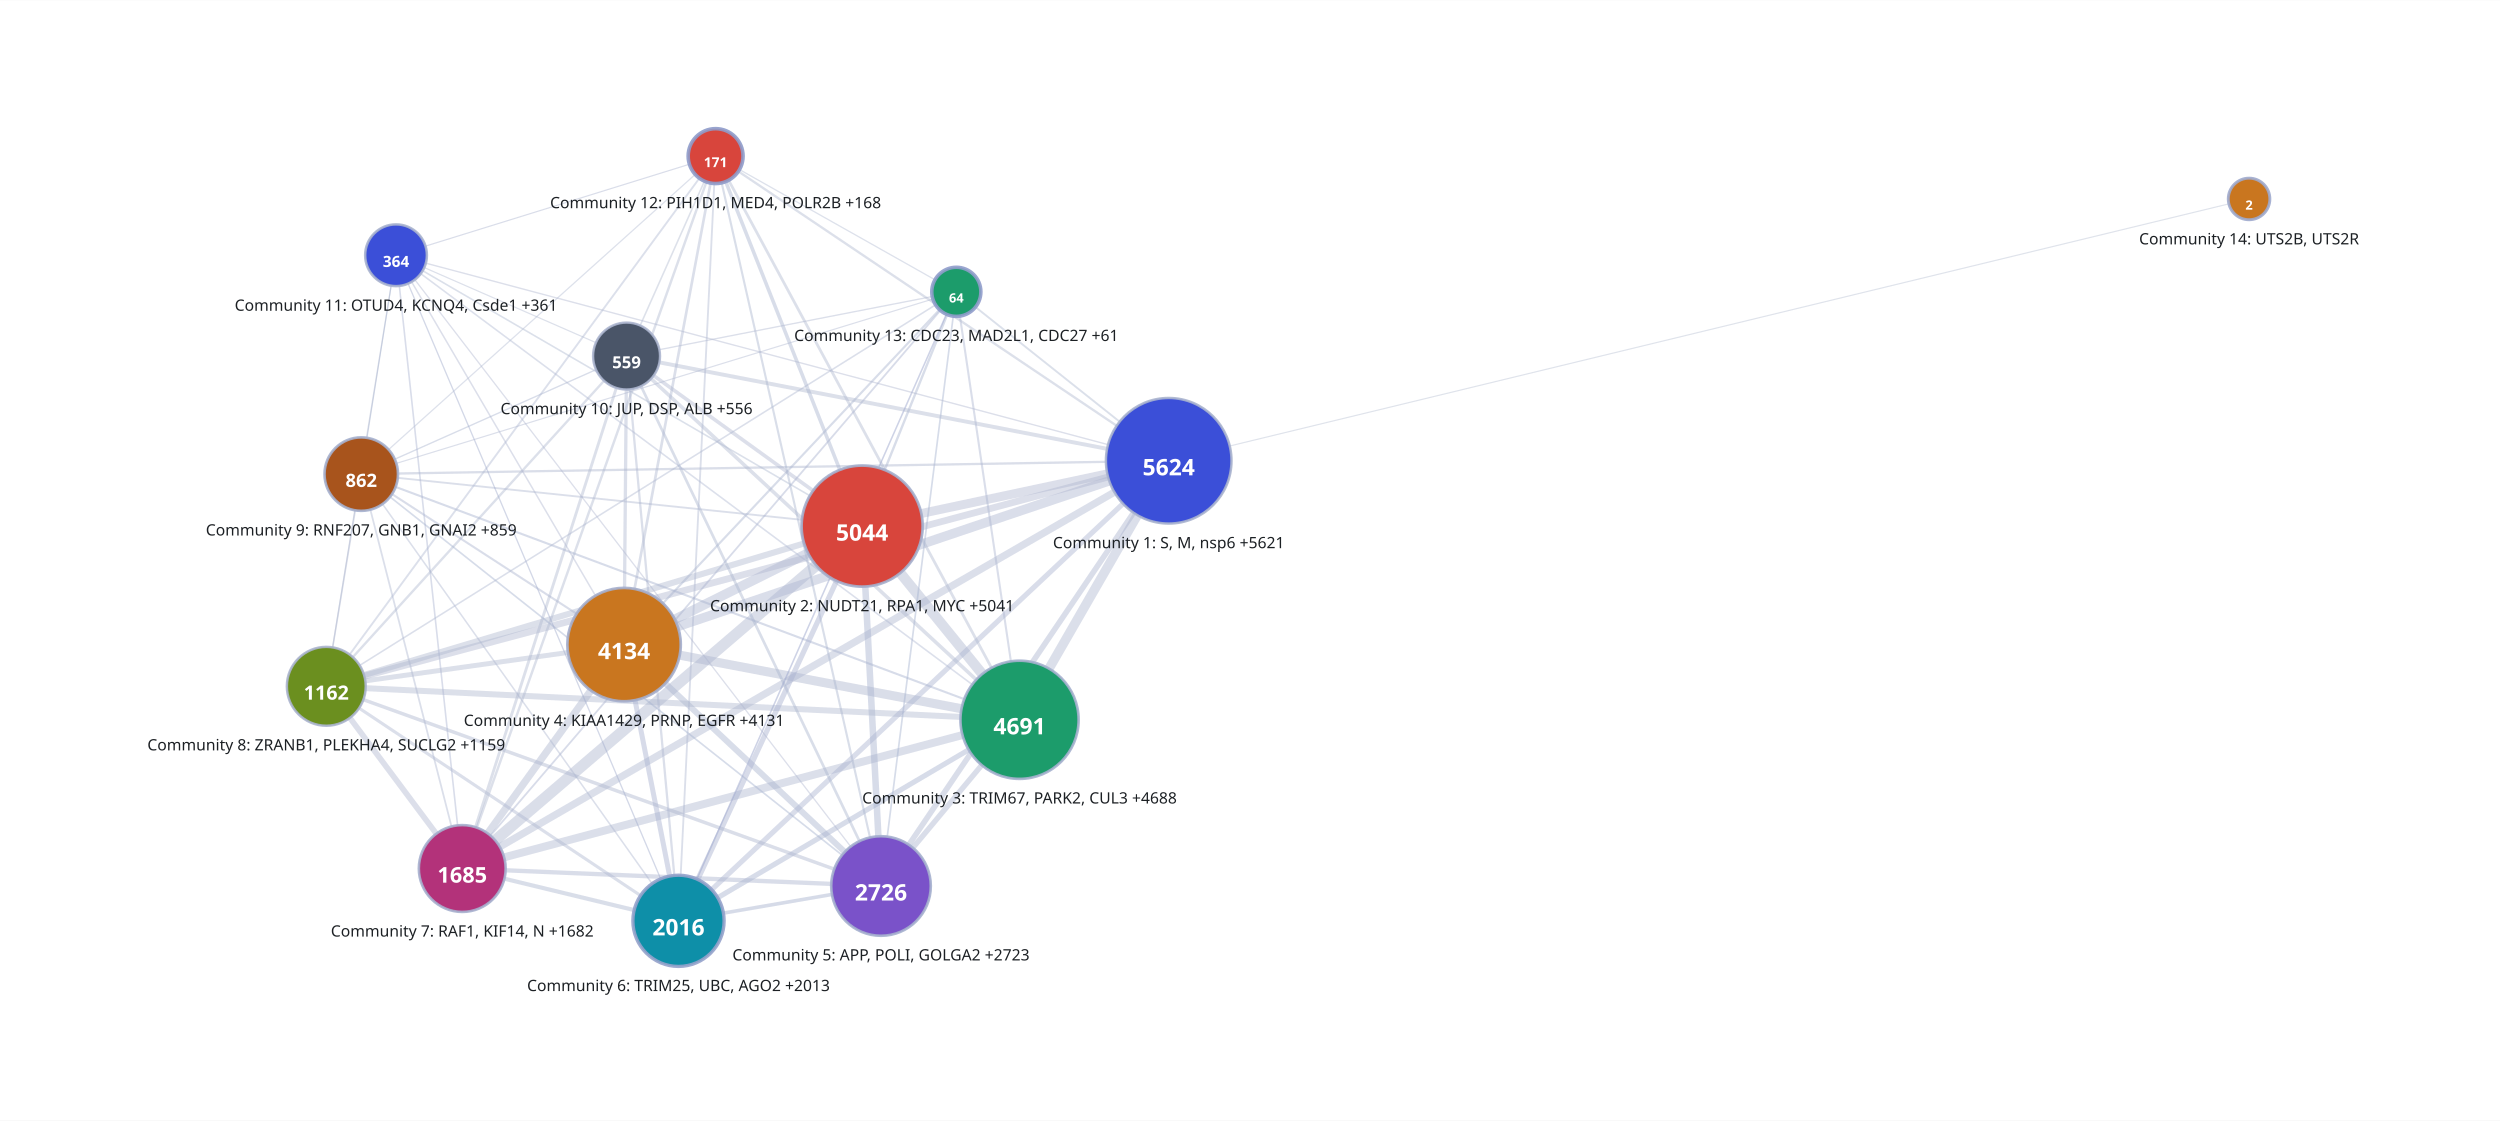
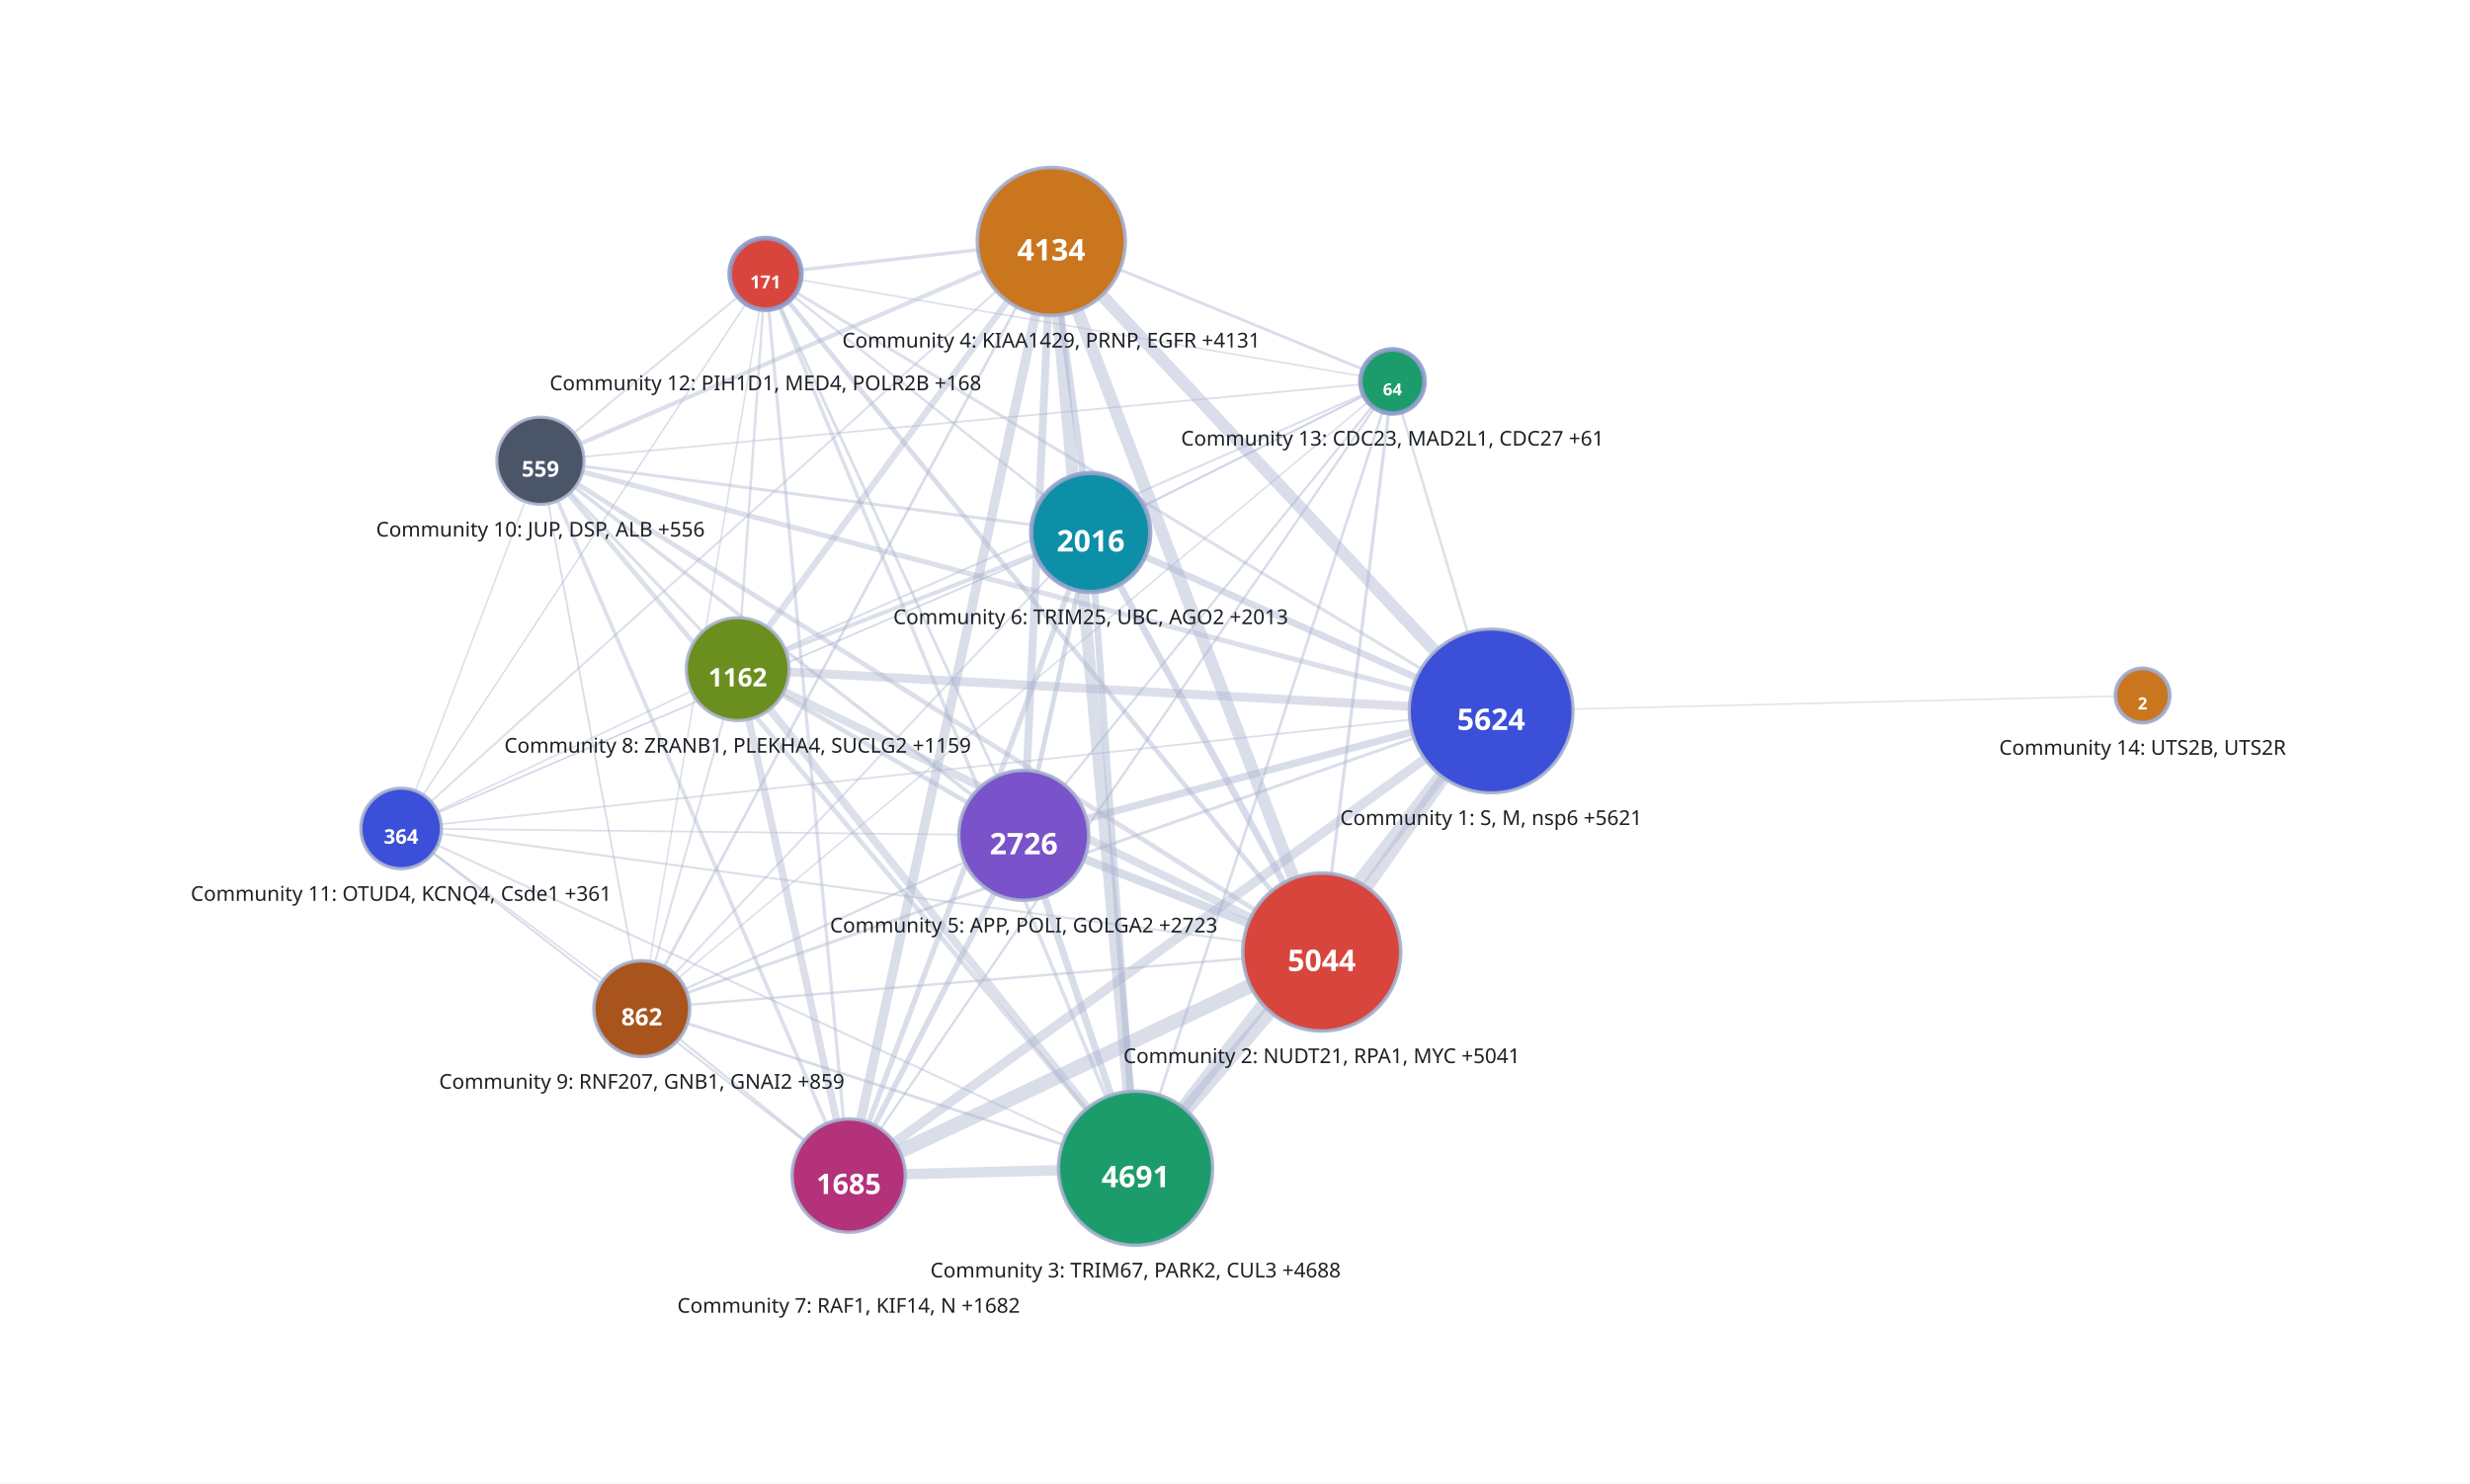
- <svg xmlns="http://www.w3.org/2000/svg" viewBox="-487.571 -427.028 1751.471 784.941" width="1751" height="785">
-   <rect x="-487.571" y="-427.028" width="1751.471" height="784.941" fill="#ffffff" />
-   <line x1="116.422" y1="-58.586" x2="-163.72" y2="181.305" stroke="rgba(171, 180, 206, 0.44)" stroke-width="7.8" />
-   <line x1="116.422" y1="-58.586" x2="226.701" y2="77.116" stroke="rgba(171, 180, 206, 0.44)" stroke-width="7.157" />
-   <line x1="116.422" y1="-58.586" x2="-50.36" y2="24.429" stroke="rgba(171, 180, 206, 0.441)" stroke-width="6.705" />
-   <line x1="331.213" y1="-104.357" x2="-50.36" y2="24.429" stroke="rgba(170, 180, 206, 0.441)" stroke-width="6.616" />
-   <line x1="331.213" y1="-104.357" x2="226.701" y2="77.116" stroke="rgba(172, 182, 207, 0.435)" stroke-width="6.625" />
-   <line x1="226.701" y1="77.116" x2="-50.36" y2="24.429" stroke="rgba(171, 180, 206, 0.44)" stroke-width="6.385" />
-   <line x1="331.213" y1="-104.357" x2="116.422" y2="-58.586" stroke="rgba(173, 182, 207, 0.432)" stroke-width="6.251" />
-   <line x1="226.701" y1="77.116" x2="-163.72" y2="181.305" stroke="rgba(172, 181, 207, 0.437)" stroke-width="5.599" />
-   <line x1="-50.36" y1="24.429" x2="-163.72" y2="181.305" stroke="rgba(171, 181, 206, 0.438)" stroke-width="5.125" />
-   <line x1="331.213" y1="-104.357" x2="-163.72" y2="181.305" stroke="rgba(172, 181, 207, 0.436)" stroke-width="5.107" />
-   <line x1="116.422" y1="-58.586" x2="129.645" y2="193.554" stroke="rgba(168, 178, 206, 0.45)" stroke-width="4.577" />
-   <line x1="331.213" y1="-104.357" x2="-258.971" y2="53.657" stroke="rgba(173, 182, 207, 0.432)" stroke-width="4.771" />
-   <line x1="-50.36" y1="24.429" x2="129.645" y2="193.554" stroke="rgba(168, 178, 206, 0.449)" stroke-width="4.212" />
-   <line x1="116.422" y1="-58.586" x2="-258.971" y2="53.657" stroke="rgba(173, 182, 207, 0.433)" stroke-width="4.299" />
-   <line x1="226.701" y1="77.116" x2="-258.971" y2="53.657" stroke="rgba(173, 182, 207, 0.433)" stroke-width="4.201" />
-   <line x1="331.213" y1="-104.357" x2="129.645" y2="193.554" stroke="rgba(170, 179, 206, 0.444)" stroke-width="3.93" />
-   <line x1="116.422" y1="-58.586" x2="-12.229" y2="217.952" stroke="rgba(167, 177, 206, 0.455)" stroke-width="3.677" />
-   <line x1="-163.72" y1="181.305" x2="-258.971" y2="53.657" stroke="rgba(173, 182, 207, 0.432)" stroke-width="3.999" />
-   <line x1="226.701" y1="77.116" x2="129.645" y2="193.554" stroke="rgba(170, 180, 206, 0.442)" stroke-width="3.798" />
-   <line x1="226.701" y1="77.116" x2="-12.229" y2="217.952" stroke="rgba(168, 178, 206, 0.45)" stroke-width="3.632" />
-   <line x1="-50.36" y1="24.429" x2="-12.229" y2="217.952" stroke="rgba(166, 176, 206, 0.457)" stroke-width="3.523" />
-   <line x1="331.213" y1="-104.357" x2="-12.229" y2="217.952" stroke="rgba(169, 179, 206, 0.445)" stroke-width="3.643" />
-   <line x1="-50.36" y1="24.429" x2="-258.971" y2="53.657" stroke="rgba(173, 182, 207, 0.433)" stroke-width="3.478" />
-   <line x1="129.645" y1="193.554" x2="-163.72" y2="181.305" stroke="rgba(170, 180, 206, 0.442)" stroke-width="3.043" />
-   <line x1="-12.229" y1="217.952" x2="-163.72" y2="181.305" stroke="rgba(170, 180, 206, 0.443)" stroke-width="2.919" />
-   <line x1="129.645" y1="193.554" x2="-12.229" y2="217.952" stroke="rgba(166, 176, 206, 0.459)" stroke-width="2.523" />
-   <line x1="331.213" y1="-104.357" x2="-48.615" y2="-177.72" stroke="rgba(173, 182, 207, 0.433)" stroke-width="2.767" />
-   <line x1="116.422" y1="-58.586" x2="13.778" y2="-317.796" stroke="rgba(168, 178, 206, 0.448)" stroke-width="2.521" />
-   <line x1="116.422" y1="-58.586" x2="-48.615" y2="-177.72" stroke="rgba(173, 182, 207, 0.432)" stroke-width="2.574" />
-   <line x1="129.645" y1="193.554" x2="-258.971" y2="53.657" stroke="rgba(171, 180, 206, 0.44)" stroke-width="2.468" />
-   <line x1="226.701" y1="77.116" x2="-48.615" y2="-177.72" stroke="rgba(173, 182, 207, 0.433)" stroke-width="2.519" />
-   <line x1="-50.36" y1="24.429" x2="-48.615" y2="-177.72" stroke="rgba(172, 181, 207, 0.437)" stroke-width="2.314" />
-   <line x1="-12.229" y1="217.952" x2="-258.971" y2="53.657" stroke="rgba(172, 181, 207, 0.437)" stroke-width="2.192" />
-   <line x1="-163.72" y1="181.305" x2="-48.615" y2="-177.72" stroke="rgba(173, 182, 207, 0.433)" stroke-width="2.026" />
-   <line x1="129.645" y1="193.554" x2="-48.615" y2="-177.72" stroke="rgba(170, 180, 206, 0.443)" stroke-width="1.915" />
-   <line x1="226.701" y1="77.116" x2="13.778" y2="-317.796" stroke="rgba(173, 182, 207, 0.433)" stroke-width="1.951" />
-   <line x1="-50.36" y1="24.429" x2="13.778" y2="-317.796" stroke="rgba(172, 182, 207, 0.435)" stroke-width="1.877" />
-   <line x1="116.422" y1="-58.586" x2="182.416" y2="-222.715" stroke="rgba(168, 178, 206, 0.449)" stroke-width="1.689" />
-   <line x1="-163.72" y1="181.305" x2="13.778" y2="-317.796" stroke="rgba(175, 184, 207, 0.426)" stroke-width="1.733" />
-   <line x1="-258.971" y1="53.657" x2="-48.615" y2="-177.72" stroke="rgba(173, 182, 207, 0.433)" stroke-width="1.671" />
-   <line x1="331.213" y1="-104.357" x2="-234.483" y2="-95.009" stroke="rgba(171, 180, 206, 0.44)" stroke-width="1.623" />
-   <line x1="-12.229" y1="217.952" x2="-48.615" y2="-177.72" stroke="rgba(172, 181, 207, 0.437)" stroke-width="1.611" />
-   <line x1="331.213" y1="-104.357" x2="13.778" y2="-317.796" stroke="rgba(174, 183, 207, 0.427)" stroke-width="1.654" />
-   <line x1="-50.36" y1="24.429" x2="182.416" y2="-222.715" stroke="rgba(169, 179, 206, 0.446)" stroke-width="1.52" />
-   <line x1="129.645" y1="193.554" x2="13.778" y2="-317.796" stroke="rgba(170, 180, 206, 0.444)" stroke-width="1.516" />
-   <line x1="226.701" y1="77.116" x2="-234.483" y2="-95.009" stroke="rgba(167, 177, 206, 0.452)" stroke-width="1.483" />
-   <line x1="-50.36" y1="24.429" x2="-234.483" y2="-95.009" stroke="rgba(170, 179, 206, 0.444)" stroke-width="1.48" />
-   <line x1="226.701" y1="77.116" x2="182.416" y2="-222.715" stroke="rgba(171, 180, 206, 0.441)" stroke-width="1.48" />
-   <line x1="331.213" y1="-104.357" x2="182.416" y2="-222.715" stroke="rgba(173, 183, 207, 0.431)" stroke-width="1.348" />
-   <line x1="-258.971" y1="53.657" x2="13.778" y2="-317.796" stroke="rgba(174, 183, 207, 0.429)" stroke-width="1.353" />
-   <line x1="116.422" y1="-58.586" x2="-234.483" y2="-95.009" stroke="rgba(172, 182, 207, 0.435)" stroke-width="1.326" />
-   <line x1="-163.72" y1="181.305" x2="182.416" y2="-222.715" stroke="rgba(168, 178, 206, 0.452)" stroke-width="1.28" />
-   <line x1="-12.229" y1="217.952" x2="13.778" y2="-317.796" stroke="rgba(172, 182, 207, 0.435)" stroke-width="1.306" />
-   <line x1="-163.72" y1="181.305" x2="-234.483" y2="-95.009" stroke="rgba(172, 182, 207, 0.435)" stroke-width="1.262" />
-   <line x1="129.645" y1="193.554" x2="182.416" y2="-222.715" stroke="rgba(166, 177, 206, 0.456)" stroke-width="1.193" />
-   <line x1="129.645" y1="193.554" x2="-234.483" y2="-95.009" stroke="rgba(166, 177, 206, 0.456)" stroke-width="1.189" />
-   <line x1="-12.229" y1="217.952" x2="182.416" y2="-222.715" stroke="rgba(156, 167, 204, 0.494)" stroke-width="1.102" />
-   <line x1="-163.72" y1="181.305" x2="-210.115" y2="-248.34" stroke="rgba(169, 179, 206, 0.445)" stroke-width="1.137" />
-   <line x1="226.701" y1="77.116" x2="-210.115" y2="-248.34" stroke="rgba(174, 183, 207, 0.429)" stroke-width="1.143" />
-   <line x1="116.422" y1="-58.586" x2="-210.115" y2="-248.34" stroke="rgba(173, 183, 207, 0.431)" stroke-width="1.137" />
-   <line x1="-258.971" y1="53.657" x2="182.416" y2="-222.715" stroke="rgba(173, 182, 207, 0.431)" stroke-width="1.119" />
-   <line x1="-48.615" y1="-177.72" x2="13.778" y2="-317.796" stroke="rgba(176, 185, 207, 0.423)" stroke-width="1.128" />
-   <line x1="-258.971" y1="53.657" x2="-234.483" y2="-95.009" stroke="rgba(173, 182, 207, 0.432)" stroke-width="1.098" />
-   <line x1="-12.229" y1="217.952" x2="-234.483" y2="-95.009" stroke="rgba(173, 182, 207, 0.434)" stroke-width="1.091" />
-   <line x1="-50.36" y1="24.429" x2="-210.115" y2="-248.34" stroke="rgba(173, 182, 207, 0.432)" stroke-width="1.07" />
-   <line x1="-234.483" y1="-95.009" x2="-48.615" y2="-177.72" stroke="rgba(169, 179, 206, 0.447)" stroke-width="0.973" />
-   <line x1="331.213" y1="-104.357" x2="-210.115" y2="-248.34" stroke="rgba(173, 182, 207, 0.432)" stroke-width="0.986" />
-   <line x1="-12.229" y1="217.952" x2="-210.115" y2="-248.34" stroke="rgba(163, 174, 205, 0.469)" stroke-width="0.932" />
-   <line x1="-48.615" y1="-177.72" x2="182.416" y2="-222.715" stroke="rgba(173, 182, 207, 0.434)" stroke-width="0.955" />
-   <line x1="129.645" y1="193.554" x2="-210.115" y2="-248.34" stroke="rgba(174, 183, 207, 0.43)" stroke-width="0.935" />
-   <line x1="-258.971" y1="53.657" x2="-210.115" y2="-248.34" stroke="rgba(174, 183, 207, 0.428)" stroke-width="0.925" />
-   <line x1="13.778" y1="-317.796" x2="182.416" y2="-222.715" stroke="rgba(175, 184, 207, 0.425)" stroke-width="0.915" />
-   <line x1="-234.483" y1="-95.009" x2="13.778" y2="-317.796" stroke="rgba(175, 184, 207, 0.424)" stroke-width="0.9" />
-   <line x1="-48.615" y1="-177.72" x2="-210.115" y2="-248.34" stroke="rgba(174, 183, 207, 0.428)" stroke-width="0.858" />
-   <line x1="-234.483" y1="-95.009" x2="182.416" y2="-222.715" stroke="rgba(172, 182, 207, 0.435)" stroke-width="0.85" />
-   <line x1="-210.115" y1="-248.34" x2="13.778" y2="-317.796" stroke="rgba(170, 179, 206, 0.444)" stroke-width="0.841" />
-   <line x1="-234.483" y1="-95.009" x2="-210.115" y2="-248.34" stroke="rgba(169, 179, 206, 0.446)" stroke-width="0.829" />
-   <line x1="331.213" y1="-104.357" x2="1088.1" y2="-287.779" stroke="rgba(179, 187, 208, 0.411)" stroke-width="0.829" />
-   <circle cx="331.213" cy="-104.357" r="44" fill="#3b4fd8" stroke="rgba(170, 180, 206, 0.9)" stroke-width="1.737" opacity="1" />
-   <circle cx="116.422" cy="-58.586" r="42.411" fill="#d8453c" stroke="rgba(164, 175, 205, 0.9)" stroke-width="1.915" opacity="1" />
-   <circle cx="226.701" cy="77.116" r="41.399" fill="#1c9c6b" stroke="rgba(166, 176, 206, 0.9)" stroke-width="1.858" opacity="1" />
-   <circle cx="-50.36" cy="24.429" r="39.721" fill="#c9761f" stroke="rgba(164, 174, 205, 0.9)" stroke-width="1.928" opacity="1" />
-   <circle cx="129.645" cy="193.554" r="34.886" fill="#7a52c9" stroke="rgba(166, 176, 206, 0.9)" stroke-width="1.856" opacity="1" />
-   <circle cx="-12.229" cy="217.952" r="31.962" fill="#0e8fa8" stroke="rgba(149, 162, 203, 0.9)" stroke-width="2.331" opacity="1" />
-   <circle cx="-163.72" cy="181.305" r="30.421" fill="#b3327a" stroke="rgba(167, 177, 206, 0.9)" stroke-width="1.824" opacity="1" />
-   <circle cx="-258.971" cy="53.657" r="27.636" fill="#6b8f1f" stroke="rgba(171, 180, 206, 0.9)" stroke-width="1.723" opacity="1" />
-   <circle cx="-234.483" cy="-95.009" r="25.745" fill="#a8541c" stroke="rgba(166, 177, 206, 0.9)" stroke-width="1.843" opacity="1" />
-   <circle cx="-48.615" cy="-177.72" r="23.458" fill="#4a5568" stroke="rgba(173, 182, 207, 0.9)" stroke-width="1.667" opacity="1" />
-   <circle cx="-210.115" cy="-248.34" r="21.632" fill="#3b4fd8" stroke="rgba(169, 179, 206, 0.9)" stroke-width="1.768" opacity="1" />
-   <circle cx="13.778" cy="-317.796" r="19.231" fill="#d8453c" stroke="rgba(142, 156, 202, 0.9)" stroke-width="2.539" opacity="1" />
-   <circle cx="182.416" cy="-222.715" r="17.2" fill="#1c9c6b" stroke="rgba(144, 157, 203, 0.9)" stroke-width="2.494" opacity="1" />
-   <circle cx="1088.1" cy="-287.779" r="14.566" fill="#c9761f" stroke="rgba(159, 170, 205, 0.9)" stroke-width="2.063" opacity="1" />
-   <text x="331.213" y="-100.357" fill="#ffffff" font-size="16" font-family="system-ui, sans-serif" text-anchor="middle" dominant-baseline="central" font-weight="700">5624</text>
-   <text x="331.213" y="-47.357" fill="#1c2024" font-size="11" font-family="system-ui, sans-serif" text-anchor="middle" dominant-baseline="central" font-weight="500">Community 1: S, M, nsp6 +5621</text>
-   <text x="116.422" y="-54.586" fill="#ffffff" font-size="16" font-family="system-ui, sans-serif" text-anchor="middle" dominant-baseline="central" font-weight="700">5044</text>
-   <text x="116.422" y="-3.175" fill="#1c2024" font-size="11" font-family="system-ui, sans-serif" text-anchor="middle" dominant-baseline="central" font-weight="500">Community 2: NUDT21, RPA1, MYC +5041</text>
-   <text x="226.701" y="81.116" fill="#ffffff" font-size="16" font-family="system-ui, sans-serif" text-anchor="middle" dominant-baseline="central" font-weight="700">4691</text>
-   <text x="226.701" y="131.515" fill="#1c2024" font-size="11" font-family="system-ui, sans-serif" text-anchor="middle" dominant-baseline="central" font-weight="500">Community 3: TRIM67, PARK2, CUL3 +4688</text>
-   <text x="-50.36" y="28.429" fill="#ffffff" font-size="16" font-family="system-ui, sans-serif" text-anchor="middle" dominant-baseline="central" font-weight="700">4134</text>
-   <text x="-50.36" y="77.149" fill="#1c2024" font-size="11" font-family="system-ui, sans-serif" text-anchor="middle" dominant-baseline="central" font-weight="500">Community 4: KIAA1429, PRNP, EGFR +4131</text>
-   <text x="129.645" y="197.554" fill="#ffffff" font-size="16" font-family="system-ui, sans-serif" text-anchor="middle" dominant-baseline="central" font-weight="700">2726</text>
-   <text x="129.645" y="241.441" fill="#1c2024" font-size="11" font-family="system-ui, sans-serif" text-anchor="middle" dominant-baseline="central" font-weight="500">Community 5: APP, POLI, GOLGA2 +2723</text>
-   <text x="-12.229" y="221.952" fill="#ffffff" font-size="15.981" font-family="system-ui, sans-serif" text-anchor="middle" dominant-baseline="central" font-weight="700">2016</text>
-   <text x="-12.229" y="262.913" fill="#1c2024" font-size="11" font-family="system-ui, sans-serif" text-anchor="middle" dominant-baseline="central" font-weight="500">Community 6: TRIM25, UBC, AGO2 +2013</text>
-   <text x="-163.72" y="185.305" fill="#ffffff" font-size="15.21" font-family="system-ui, sans-serif" text-anchor="middle" dominant-baseline="central" font-weight="700">1685</text>
-   <text x="-163.72" y="224.726" fill="#1c2024" font-size="11" font-family="system-ui, sans-serif" text-anchor="middle" dominant-baseline="central" font-weight="500">Community 7: RAF1, KIF14, N +1682</text>
-   <text x="-258.971" y="57.657" fill="#ffffff" font-size="13.818" font-family="system-ui, sans-serif" text-anchor="middle" dominant-baseline="central" font-weight="700">1162</text>
-   <text x="-258.971" y="94.293" fill="#1c2024" font-size="11" font-family="system-ui, sans-serif" text-anchor="middle" dominant-baseline="central" font-weight="500">Community 8: ZRANB1, PLEKHA4, SUCLG2 +1159</text>
-   <text x="-234.483" y="-91.009" fill="#ffffff" font-size="12.872" font-family="system-ui, sans-serif" text-anchor="middle" dominant-baseline="central" font-weight="700">862</text>
-   <text x="-234.483" y="-56.264" fill="#1c2024" font-size="11" font-family="system-ui, sans-serif" text-anchor="middle" dominant-baseline="central" font-weight="500">Community 9: RNF207, GNB1, GNAI2 +859</text>
-   <text x="-48.615" y="-173.72" fill="#ffffff" font-size="11.729" font-family="system-ui, sans-serif" text-anchor="middle" dominant-baseline="central" font-weight="700">559</text>
-   <text x="-48.615" y="-141.262" fill="#1c2024" font-size="11" font-family="system-ui, sans-serif" text-anchor="middle" dominant-baseline="central" font-weight="500">Community 10: JUP, DSP, ALB +556</text>
-   <text x="-210.115" y="-244.34" fill="#ffffff" font-size="10.816" font-family="system-ui, sans-serif" text-anchor="middle" dominant-baseline="central" font-weight="700">364</text>
-   <text x="-210.115" y="-213.708" fill="#1c2024" font-size="11" font-family="system-ui, sans-serif" text-anchor="middle" dominant-baseline="central" font-weight="500">Community 11: OTUD4, KCNQ4, Csde1 +361</text>
-   <text x="13.778" y="-313.796" fill="#ffffff" font-size="9.616" font-family="system-ui, sans-serif" text-anchor="middle" dominant-baseline="central" font-weight="700">171</text>
-   <text x="13.778" y="-285.565" fill="#1c2024" font-size="11" font-family="system-ui, sans-serif" text-anchor="middle" dominant-baseline="central" font-weight="500">Community 12: PIH1D1, MED4, POLR2B +168</text>
-   <text x="182.416" y="-218.715" fill="#ffffff" font-size="9" font-family="system-ui, sans-serif" text-anchor="middle" dominant-baseline="central" font-weight="700">64</text>
-   <text x="182.416" y="-192.514" fill="#1c2024" font-size="11" font-family="system-ui, sans-serif" text-anchor="middle" dominant-baseline="central" font-weight="500">Community 13: CDC23, MAD2L1, CDC27 +61</text>
-   <text x="1088.1" y="-283.779" fill="#ffffff" font-size="9" font-family="system-ui, sans-serif" text-anchor="middle" dominant-baseline="central" font-weight="700">2</text>
-   <text x="1088.1" y="-260.214" fill="#1c2024" font-size="11" font-family="system-ui, sans-serif" text-anchor="middle" dominant-baseline="central" font-weight="500">Community 14: UTS2B, UTS2R</text>
+ <svg xmlns="http://www.w3.org/2000/svg" viewBox="-576.007 -376.906 1326.798 797.011" width="1327" height="797">
+   <rect x="-576.007" y="-376.906" width="1326.798" height="797.011" fill="#ffffff" />
+   <line x1="133.977" y1="134.561" x2="-120.148" y2="254.684" stroke="rgba(171, 180, 206, 0.44)" stroke-width="7.8" />
+   <line x1="133.977" y1="134.561" x2="33.967" y2="250.709" stroke="rgba(171, 180, 206, 0.44)" stroke-width="7.157" />
+   <line x1="133.977" y1="134.561" x2="-11.308" y2="-247.185" stroke="rgba(171, 180, 206, 0.441)" stroke-width="6.705" />
+   <line x1="225.014" y1="5.061" x2="-11.308" y2="-247.185" stroke="rgba(170, 180, 206, 0.441)" stroke-width="6.616" />
+   <line x1="225.014" y1="5.061" x2="33.967" y2="250.709" stroke="rgba(172, 182, 207, 0.435)" stroke-width="6.625" />
+   <line x1="33.967" y1="250.709" x2="-11.308" y2="-247.185" stroke="rgba(171, 180, 206, 0.44)" stroke-width="6.385" />
+   <line x1="225.014" y1="5.061" x2="133.977" y2="134.561" stroke="rgba(173, 182, 207, 0.432)" stroke-width="6.251" />
+   <line x1="33.967" y1="250.709" x2="-120.148" y2="254.684" stroke="rgba(172, 181, 207, 0.437)" stroke-width="5.599" />
+   <line x1="-11.308" y1="-247.185" x2="-120.148" y2="254.684" stroke="rgba(171, 181, 206, 0.438)" stroke-width="5.125" />
+   <line x1="225.014" y1="5.061" x2="-120.148" y2="254.684" stroke="rgba(172, 181, 207, 0.436)" stroke-width="5.107" />
+   <line x1="133.977" y1="134.561" x2="-26.11" y2="71.873" stroke="rgba(168, 178, 206, 0.45)" stroke-width="4.577" />
+   <line x1="225.014" y1="5.061" x2="-179.783" y2="-17.448" stroke="rgba(173, 182, 207, 0.432)" stroke-width="4.771" />
+   <line x1="-11.308" y1="-247.185" x2="-26.11" y2="71.873" stroke="rgba(168, 178, 206, 0.449)" stroke-width="4.212" />
+   <line x1="133.977" y1="134.561" x2="-179.783" y2="-17.448" stroke="rgba(173, 182, 207, 0.433)" stroke-width="4.299" />
+   <line x1="33.967" y1="250.709" x2="-179.783" y2="-17.448" stroke="rgba(173, 182, 207, 0.433)" stroke-width="4.201" />
+   <line x1="225.014" y1="5.061" x2="-26.11" y2="71.873" stroke="rgba(170, 179, 206, 0.444)" stroke-width="3.93" />
+   <line x1="133.977" y1="134.561" x2="9.875" y2="-90.824" stroke="rgba(167, 177, 206, 0.455)" stroke-width="3.677" />
+   <line x1="-120.148" y1="254.684" x2="-179.783" y2="-17.448" stroke="rgba(173, 182, 207, 0.432)" stroke-width="3.999" />
+   <line x1="33.967" y1="250.709" x2="-26.11" y2="71.873" stroke="rgba(170, 180, 206, 0.442)" stroke-width="3.798" />
+   <line x1="33.967" y1="250.709" x2="9.875" y2="-90.824" stroke="rgba(168, 178, 206, 0.45)" stroke-width="3.632" />
+   <line x1="-11.308" y1="-247.185" x2="9.875" y2="-90.824" stroke="rgba(166, 176, 206, 0.457)" stroke-width="3.523" />
+   <line x1="225.014" y1="5.061" x2="9.875" y2="-90.824" stroke="rgba(169, 179, 206, 0.445)" stroke-width="3.643" />
+   <line x1="-11.308" y1="-247.185" x2="-179.783" y2="-17.448" stroke="rgba(173, 182, 207, 0.433)" stroke-width="3.478" />
+   <line x1="-26.11" y1="71.873" x2="-120.148" y2="254.684" stroke="rgba(170, 180, 206, 0.442)" stroke-width="3.043" />
+   <line x1="9.875" y1="-90.824" x2="-120.148" y2="254.684" stroke="rgba(170, 180, 206, 0.443)" stroke-width="2.919" />
+   <line x1="-26.11" y1="71.873" x2="9.875" y2="-90.824" stroke="rgba(166, 176, 206, 0.459)" stroke-width="2.523" />
+   <line x1="225.014" y1="5.061" x2="-285.769" y2="-129.361" stroke="rgba(173, 182, 207, 0.433)" stroke-width="2.767" />
+   <line x1="133.977" y1="134.561" x2="-164.833" y2="-229.752" stroke="rgba(168, 178, 206, 0.448)" stroke-width="2.521" />
+   <line x1="133.977" y1="134.561" x2="-285.769" y2="-129.361" stroke="rgba(173, 182, 207, 0.432)" stroke-width="2.574" />
+   <line x1="-26.11" y1="71.873" x2="-179.783" y2="-17.448" stroke="rgba(171, 180, 206, 0.44)" stroke-width="2.468" />
+   <line x1="33.967" y1="250.709" x2="-285.769" y2="-129.361" stroke="rgba(173, 182, 207, 0.433)" stroke-width="2.519" />
+   <line x1="-11.308" y1="-247.185" x2="-285.769" y2="-129.361" stroke="rgba(172, 181, 207, 0.437)" stroke-width="2.314" />
+   <line x1="9.875" y1="-90.824" x2="-179.783" y2="-17.448" stroke="rgba(172, 181, 207, 0.437)" stroke-width="2.192" />
+   <line x1="-120.148" y1="254.684" x2="-285.769" y2="-129.361" stroke="rgba(173, 182, 207, 0.433)" stroke-width="2.026" />
+   <line x1="-26.11" y1="71.873" x2="-285.769" y2="-129.361" stroke="rgba(170, 180, 206, 0.443)" stroke-width="1.915" />
+   <line x1="33.967" y1="250.709" x2="-164.833" y2="-229.752" stroke="rgba(173, 182, 207, 0.433)" stroke-width="1.951" />
+   <line x1="-11.308" y1="-247.185" x2="-164.833" y2="-229.752" stroke="rgba(172, 182, 207, 0.435)" stroke-width="1.877" />
+   <line x1="133.977" y1="134.561" x2="171.999" y2="-171.984" stroke="rgba(168, 178, 206, 0.449)" stroke-width="1.689" />
+   <line x1="-120.148" y1="254.684" x2="-164.833" y2="-229.752" stroke="rgba(175, 184, 207, 0.426)" stroke-width="1.733" />
+   <line x1="-179.783" y1="-17.448" x2="-285.769" y2="-129.361" stroke="rgba(173, 182, 207, 0.433)" stroke-width="1.671" />
+   <line x1="225.014" y1="5.061" x2="-231.313" y2="164.998" stroke="rgba(171, 180, 206, 0.44)" stroke-width="1.623" />
+   <line x1="9.875" y1="-90.824" x2="-285.769" y2="-129.361" stroke="rgba(172, 181, 207, 0.437)" stroke-width="1.611" />
+   <line x1="225.014" y1="5.061" x2="-164.833" y2="-229.752" stroke="rgba(174, 183, 207, 0.427)" stroke-width="1.654" />
+   <line x1="-11.308" y1="-247.185" x2="171.999" y2="-171.984" stroke="rgba(169, 179, 206, 0.446)" stroke-width="1.52" />
+   <line x1="-26.11" y1="71.873" x2="-164.833" y2="-229.752" stroke="rgba(170, 180, 206, 0.444)" stroke-width="1.516" />
+   <line x1="33.967" y1="250.709" x2="-231.313" y2="164.998" stroke="rgba(167, 177, 206, 0.452)" stroke-width="1.483" />
+   <line x1="-11.308" y1="-247.185" x2="-231.313" y2="164.998" stroke="rgba(170, 179, 206, 0.444)" stroke-width="1.48" />
+   <line x1="33.967" y1="250.709" x2="171.999" y2="-171.984" stroke="rgba(171, 180, 206, 0.441)" stroke-width="1.48" />
+   <line x1="225.014" y1="5.061" x2="171.999" y2="-171.984" stroke="rgba(173, 183, 207, 0.431)" stroke-width="1.348" />
+   <line x1="-179.783" y1="-17.448" x2="-164.833" y2="-229.752" stroke="rgba(174, 183, 207, 0.429)" stroke-width="1.353" />
+   <line x1="133.977" y1="134.561" x2="-231.313" y2="164.998" stroke="rgba(172, 182, 207, 0.435)" stroke-width="1.326" />
+   <line x1="-120.148" y1="254.684" x2="171.999" y2="-171.984" stroke="rgba(168, 178, 206, 0.452)" stroke-width="1.28" />
+   <line x1="9.875" y1="-90.824" x2="-164.833" y2="-229.752" stroke="rgba(172, 182, 207, 0.435)" stroke-width="1.306" />
+   <line x1="-120.148" y1="254.684" x2="-231.313" y2="164.998" stroke="rgba(172, 182, 207, 0.435)" stroke-width="1.262" />
+   <line x1="-26.11" y1="71.873" x2="171.999" y2="-171.984" stroke="rgba(166, 177, 206, 0.456)" stroke-width="1.193" />
+   <line x1="-26.11" y1="71.873" x2="-231.313" y2="164.998" stroke="rgba(166, 177, 206, 0.456)" stroke-width="1.189" />
+   <line x1="9.875" y1="-90.824" x2="171.999" y2="-171.984" stroke="rgba(156, 167, 204, 0.494)" stroke-width="1.102" />
+   <line x1="-120.148" y1="254.684" x2="-360.607" y2="68.17" stroke="rgba(169, 179, 206, 0.445)" stroke-width="1.137" />
+   <line x1="33.967" y1="250.709" x2="-360.607" y2="68.17" stroke="rgba(174, 183, 207, 0.429)" stroke-width="1.143" />
+   <line x1="133.977" y1="134.561" x2="-360.607" y2="68.17" stroke="rgba(173, 183, 207, 0.431)" stroke-width="1.137" />
+   <line x1="-179.783" y1="-17.448" x2="171.999" y2="-171.984" stroke="rgba(173, 182, 207, 0.431)" stroke-width="1.119" />
+   <line x1="-285.769" y1="-129.361" x2="-164.833" y2="-229.752" stroke="rgba(176, 185, 207, 0.423)" stroke-width="1.128" />
+   <line x1="-179.783" y1="-17.448" x2="-231.313" y2="164.998" stroke="rgba(173, 182, 207, 0.432)" stroke-width="1.098" />
+   <line x1="9.875" y1="-90.824" x2="-231.313" y2="164.998" stroke="rgba(173, 182, 207, 0.434)" stroke-width="1.091" />
+   <line x1="-11.308" y1="-247.185" x2="-360.607" y2="68.17" stroke="rgba(173, 182, 207, 0.432)" stroke-width="1.07" />
+   <line x1="-231.313" y1="164.998" x2="-285.769" y2="-129.361" stroke="rgba(169, 179, 206, 0.447)" stroke-width="0.973" />
+   <line x1="225.014" y1="5.061" x2="-360.607" y2="68.17" stroke="rgba(173, 182, 207, 0.432)" stroke-width="0.986" />
+   <line x1="9.875" y1="-90.824" x2="-360.607" y2="68.17" stroke="rgba(163, 174, 205, 0.469)" stroke-width="0.932" />
+   <line x1="-285.769" y1="-129.361" x2="171.999" y2="-171.984" stroke="rgba(173, 182, 207, 0.434)" stroke-width="0.955" />
+   <line x1="-26.11" y1="71.873" x2="-360.607" y2="68.17" stroke="rgba(174, 183, 207, 0.43)" stroke-width="0.935" />
+   <line x1="-179.783" y1="-17.448" x2="-360.607" y2="68.17" stroke="rgba(174, 183, 207, 0.428)" stroke-width="0.925" />
+   <line x1="-164.833" y1="-229.752" x2="171.999" y2="-171.984" stroke="rgba(175, 184, 207, 0.425)" stroke-width="0.915" />
+   <line x1="-231.313" y1="164.998" x2="-164.833" y2="-229.752" stroke="rgba(175, 184, 207, 0.424)" stroke-width="0.9" />
+   <line x1="-285.769" y1="-129.361" x2="-360.607" y2="68.17" stroke="rgba(174, 183, 207, 0.428)" stroke-width="0.858" />
+   <line x1="-231.313" y1="164.998" x2="171.999" y2="-171.984" stroke="rgba(172, 182, 207, 0.435)" stroke-width="0.85" />
+   <line x1="-360.607" y1="68.17" x2="-164.833" y2="-229.752" stroke="rgba(170, 179, 206, 0.444)" stroke-width="0.841" />
+   <line x1="-231.313" y1="164.998" x2="-360.607" y2="68.17" stroke="rgba(169, 179, 206, 0.446)" stroke-width="0.829" />
+   <line x1="225.014" y1="5.061" x2="574.991" y2="-3.255" stroke="rgba(179, 187, 208, 0.411)" stroke-width="0.829" />
+   <circle cx="225.014" cy="5.061" r="44" fill="#3b4fd8" stroke="rgba(170, 180, 206, 0.9)" stroke-width="1.737" opacity="1" />
+   <circle cx="133.977" cy="134.561" r="42.411" fill="#d8453c" stroke="rgba(164, 175, 205, 0.9)" stroke-width="1.915" opacity="1" />
+   <circle cx="33.967" cy="250.709" r="41.399" fill="#1c9c6b" stroke="rgba(166, 176, 206, 0.9)" stroke-width="1.858" opacity="1" />
+   <circle cx="-11.308" cy="-247.185" r="39.721" fill="#c9761f" stroke="rgba(164, 174, 205, 0.9)" stroke-width="1.928" opacity="1" />
+   <circle cx="-26.11" cy="71.873" r="34.886" fill="#7a52c9" stroke="rgba(166, 176, 206, 0.9)" stroke-width="1.856" opacity="1" />
+   <circle cx="9.875" cy="-90.824" r="31.962" fill="#0e8fa8" stroke="rgba(149, 162, 203, 0.9)" stroke-width="2.331" opacity="1" />
+   <circle cx="-120.148" cy="254.684" r="30.421" fill="#b3327a" stroke="rgba(167, 177, 206, 0.9)" stroke-width="1.824" opacity="1" />
+   <circle cx="-179.783" cy="-17.448" r="27.636" fill="#6b8f1f" stroke="rgba(171, 180, 206, 0.9)" stroke-width="1.723" opacity="1" />
+   <circle cx="-231.313" cy="164.998" r="25.745" fill="#a8541c" stroke="rgba(166, 177, 206, 0.9)" stroke-width="1.843" opacity="1" />
+   <circle cx="-285.769" cy="-129.361" r="23.458" fill="#4a5568" stroke="rgba(173, 182, 207, 0.9)" stroke-width="1.667" opacity="1" />
+   <circle cx="-360.607" cy="68.17" r="21.632" fill="#3b4fd8" stroke="rgba(169, 179, 206, 0.9)" stroke-width="1.768" opacity="1" />
+   <circle cx="-164.833" cy="-229.752" r="19.231" fill="#d8453c" stroke="rgba(142, 156, 202, 0.9)" stroke-width="2.539" opacity="1" />
+   <circle cx="171.999" cy="-171.984" r="17.2" fill="#1c9c6b" stroke="rgba(144, 157, 203, 0.9)" stroke-width="2.494" opacity="1" />
+   <circle cx="574.991" cy="-3.255" r="14.566" fill="#c9761f" stroke="rgba(159, 170, 205, 0.9)" stroke-width="2.063" opacity="1" />
+   <text x="225.014" y="9.061" fill="#ffffff" font-size="16" font-family="system-ui, sans-serif" text-anchor="middle" dominant-baseline="central" font-weight="700">5624</text>
+   <text x="225.014" y="62.061" fill="#1c2024" font-size="11" font-family="system-ui, sans-serif" text-anchor="middle" dominant-baseline="central" font-weight="500">Community 1: S, M, nsp6 +5621</text>
+   <text x="133.977" y="138.561" fill="#ffffff" font-size="16" font-family="system-ui, sans-serif" text-anchor="middle" dominant-baseline="central" font-weight="700">5044</text>
+   <text x="133.977" y="189.972" fill="#1c2024" font-size="11" font-family="system-ui, sans-serif" text-anchor="middle" dominant-baseline="central" font-weight="500">Community 2: NUDT21, RPA1, MYC +5041</text>
+   <text x="33.967" y="254.709" fill="#ffffff" font-size="16" font-family="system-ui, sans-serif" text-anchor="middle" dominant-baseline="central" font-weight="700">4691</text>
+   <text x="33.967" y="305.108" fill="#1c2024" font-size="11" font-family="system-ui, sans-serif" text-anchor="middle" dominant-baseline="central" font-weight="500">Community 3: TRIM67, PARK2, CUL3 +4688</text>
+   <text x="-11.308" y="-243.185" fill="#ffffff" font-size="16" font-family="system-ui, sans-serif" text-anchor="middle" dominant-baseline="central" font-weight="700">4134</text>
+   <text x="-11.308" y="-194.465" fill="#1c2024" font-size="11" font-family="system-ui, sans-serif" text-anchor="middle" dominant-baseline="central" font-weight="500">Community 4: KIAA1429, PRNP, EGFR +4131</text>
+   <text x="-26.11" y="75.873" fill="#ffffff" font-size="16" font-family="system-ui, sans-serif" text-anchor="middle" dominant-baseline="central" font-weight="700">2726</text>
+   <text x="-26.11" y="119.759" fill="#1c2024" font-size="11" font-family="system-ui, sans-serif" text-anchor="middle" dominant-baseline="central" font-weight="500">Community 5: APP, POLI, GOLGA2 +2723</text>
+   <text x="9.875" y="-86.824" fill="#ffffff" font-size="15.981" font-family="system-ui, sans-serif" text-anchor="middle" dominant-baseline="central" font-weight="700">2016</text>
+   <text x="9.875" y="-45.862" fill="#1c2024" font-size="11" font-family="system-ui, sans-serif" text-anchor="middle" dominant-baseline="central" font-weight="500">Community 6: TRIM25, UBC, AGO2 +2013</text>
+   <text x="-120.148" y="258.684" fill="#ffffff" font-size="15.21" font-family="system-ui, sans-serif" text-anchor="middle" dominant-baseline="central" font-weight="700">1685</text>
+   <text x="-120.148" y="324.105" fill="#1c2024" font-size="11" font-family="system-ui, sans-serif" text-anchor="middle" dominant-baseline="central" font-weight="500">Community 7: RAF1, KIF14, N +1682</text>
+   <text x="-179.783" y="-13.448" fill="#ffffff" font-size="13.818" font-family="system-ui, sans-serif" text-anchor="middle" dominant-baseline="central" font-weight="700">1162</text>
+   <text x="-179.783" y="23.188" fill="#1c2024" font-size="11" font-family="system-ui, sans-serif" text-anchor="middle" dominant-baseline="central" font-weight="500">Community 8: ZRANB1, PLEKHA4, SUCLG2 +1159</text>
+   <text x="-231.313" y="168.998" fill="#ffffff" font-size="12.872" font-family="system-ui, sans-serif" text-anchor="middle" dominant-baseline="central" font-weight="700">862</text>
+   <text x="-231.313" y="203.743" fill="#1c2024" font-size="11" font-family="system-ui, sans-serif" text-anchor="middle" dominant-baseline="central" font-weight="500">Community 9: RNF207, GNB1, GNAI2 +859</text>
+   <text x="-285.769" y="-125.361" fill="#ffffff" font-size="11.729" font-family="system-ui, sans-serif" text-anchor="middle" dominant-baseline="central" font-weight="700">559</text>
+   <text x="-285.769" y="-92.902" fill="#1c2024" font-size="11" font-family="system-ui, sans-serif" text-anchor="middle" dominant-baseline="central" font-weight="500">Community 10: JUP, DSP, ALB +556</text>
+   <text x="-360.607" y="72.17" fill="#ffffff" font-size="10.816" font-family="system-ui, sans-serif" text-anchor="middle" dominant-baseline="central" font-weight="700">364</text>
+   <text x="-360.607" y="102.802" fill="#1c2024" font-size="11" font-family="system-ui, sans-serif" text-anchor="middle" dominant-baseline="central" font-weight="500">Community 11: OTUD4, KCNQ4, Csde1 +361</text>
+   <text x="-164.833" y="-225.752" fill="#ffffff" font-size="9.616" font-family="system-ui, sans-serif" text-anchor="middle" dominant-baseline="central" font-weight="700">171</text>
+   <text x="-164.833" y="-171.521" fill="#1c2024" font-size="11" font-family="system-ui, sans-serif" text-anchor="middle" dominant-baseline="central" font-weight="500">Community 12: PIH1D1, MED4, POLR2B +168</text>
+   <text x="171.999" y="-167.984" fill="#ffffff" font-size="9" font-family="system-ui, sans-serif" text-anchor="middle" dominant-baseline="central" font-weight="700">64</text>
+   <text x="171.999" y="-141.784" fill="#1c2024" font-size="11" font-family="system-ui, sans-serif" text-anchor="middle" dominant-baseline="central" font-weight="500">Community 13: CDC23, MAD2L1, CDC27 +61</text>
+   <text x="574.991" y="0.745" fill="#ffffff" font-size="9" font-family="system-ui, sans-serif" text-anchor="middle" dominant-baseline="central" font-weight="700">2</text>
+   <text x="574.991" y="24.311" fill="#1c2024" font-size="11" font-family="system-ui, sans-serif" text-anchor="middle" dominant-baseline="central" font-weight="500">Community 14: UTS2B, UTS2R</text>
</svg>
